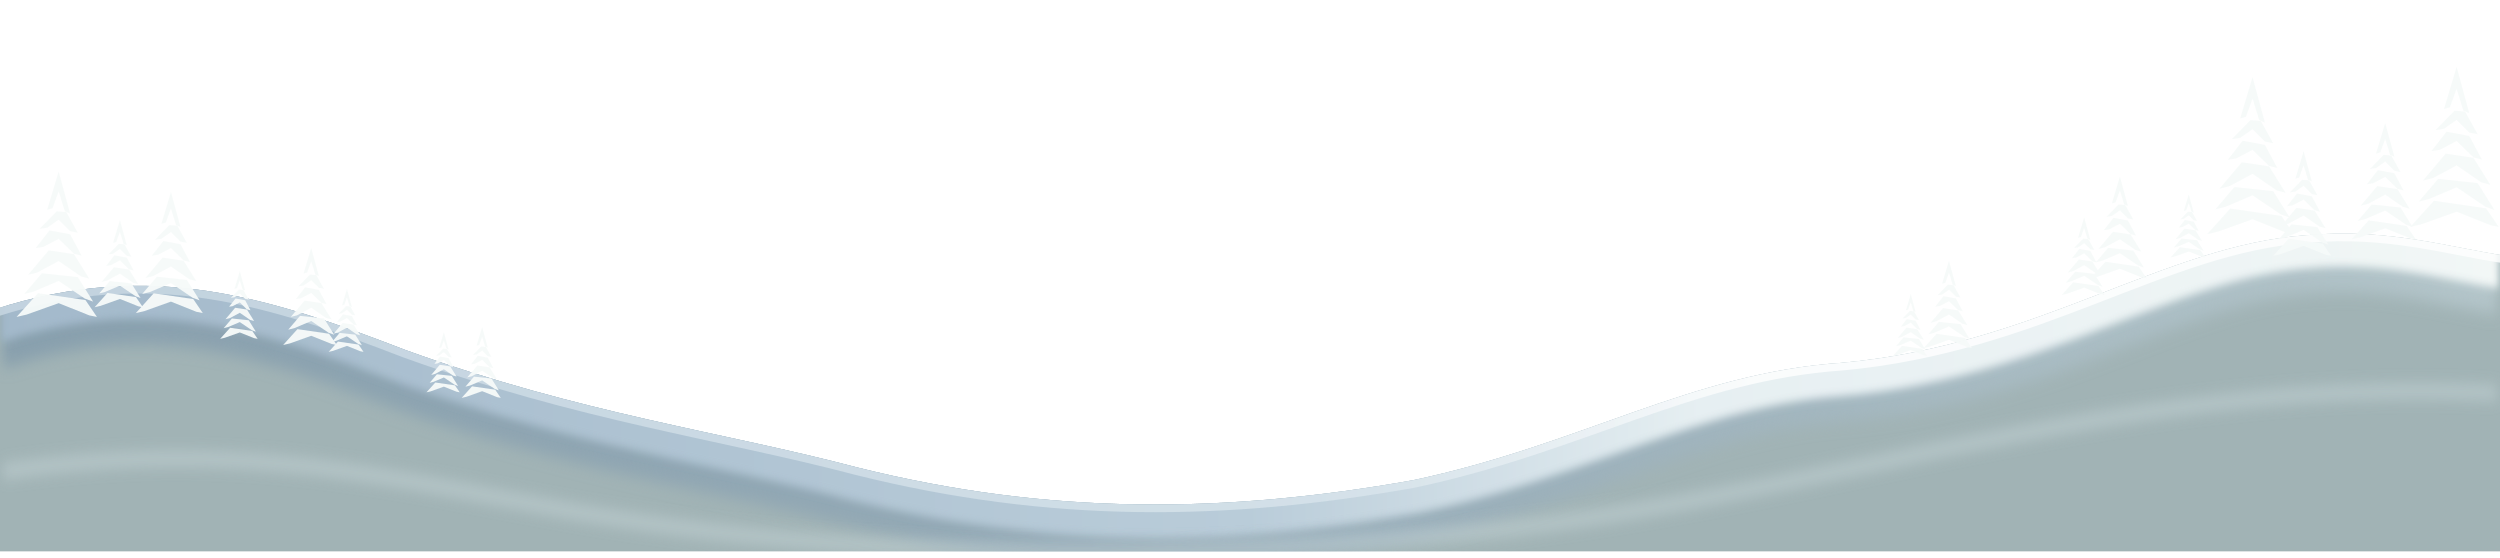
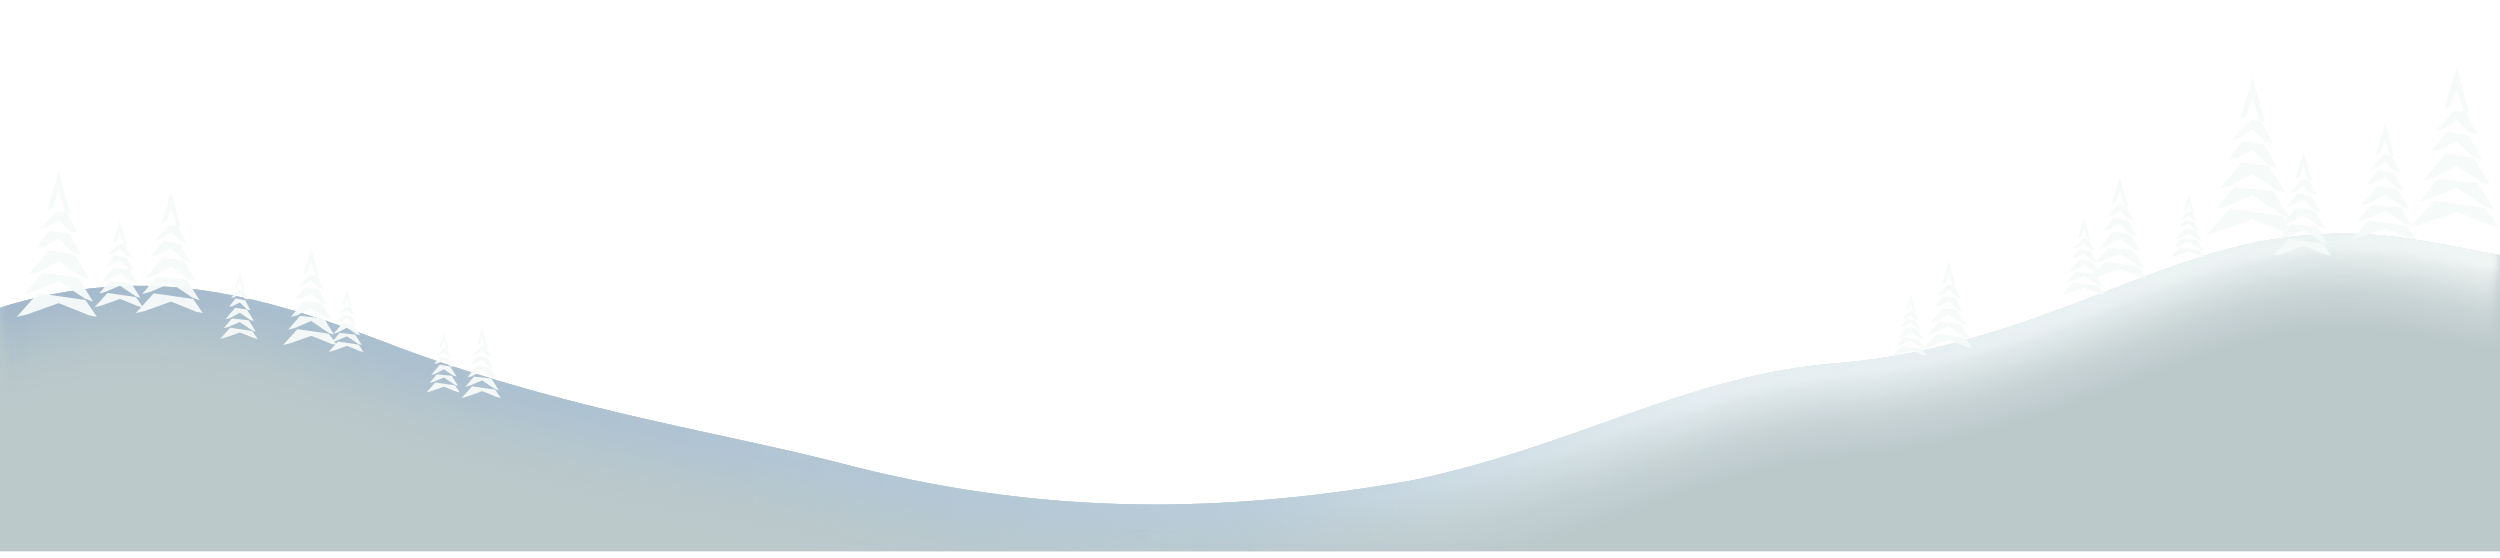
<svg xmlns="http://www.w3.org/2000/svg" width="960" height="214" viewBox="-10 326 980 214" data-scale="1">
  <defs>
    <g id="cap">
      <path d="M0 0 L-3 10 L-1.6 9.6 L0 5.2 L1.6 10.4 L3 11Z" />
      <path d="M-0.5 10.4 L-5 15 L-3 14.7 L0 12.6 L3 15.6 L5 16 L2 10.6Z" />
      <path d="M-2.4 15.4 L-6 20 L-4 19.7 L0 17.6 L4 21.5 L6 22 L3 16.4Z" />
      <path d="M-2.6 20.6 L-8 27 L-5.6 26.4 L0 23.4 L5.8 27.4 L8 28 L4 21.6Z" />
      <path d="M-4.4 26.6 L-9 32 L-6.6 31.4 L0 28.6 L6.8 33.2 L9 34 L5 27.6Z" />
      <path d="M-5.4 31.8 L-11 38 L-8.4 37.4 L0 34.4 L8 37.6 L10 38 L7 33.6Z" />
    </g>
    <linearGradient id="crestSnow" x1="-12" y1="0" x2="972" y2="0" gradientUnits="userSpaceOnUse">
      <stop offset="0" stop-color="#A3B9CB" />
      <stop offset="0.5" stop-color="#B9CCD9" />
      <stop offset="0.68" stop-color="#E6EFF2" />
      <stop offset="1" stop-color="#F2F7F6" />
    </linearGradient>
    <linearGradient id="crestShade" x1="-12" y1="0" x2="972" y2="0" gradientUnits="userSpaceOnUse">
      <stop offset="0" stop-color="#6F8CA6" />
      <stop offset="0.55" stop-color="#8FA7BC" />
      <stop offset="1" stop-color="#C6D7DE" />
    </linearGradient>
    <linearGradient id="crestLine" x1="-12" y1="0" x2="972" y2="0" gradientUnits="userSpaceOnUse">
      <stop offset="0" stop-color="#C9D8E3" />
      <stop offset="0.55" stop-color="#D9E5EC" />
      <stop offset="0.7" stop-color="#FFFFFF" />
      <stop offset="1" stop-color="#FFFFFF" />
    </linearGradient>
    <clipPath id="hill">
      <path d="M-12 445 C50 425 97 441 149 461 C218 486 273 493 326 507 C402 526 471 525 544 512 C610 498 653 470 712 466 C789 459 838 420 894 416 C926 413 951 421 972 424 L972 540 L-12 540Z" />
    </clipPath>
    <filter id="soft" x="-5%" y="-60%" width="110%" height="220%">
      <feGaussianBlur stdDeviation="3" />
    </filter>
    <filter id="soft2" x="-5%" y="-60%" width="110%" height="220%">
      <feGaussianBlur stdDeviation="1.6" />
    </filter>
  </defs>
  <g clip-path="url(#hill)" fill="none" stroke-linecap="round">
-     <rect x="-12" y="400" width="984" height="140" fill="#1E4A4F" opacity="0.42" />
-     <path d="M-12 445 C50 425 97 441 149 461 C218 486 273 493 326 507 C402 526 471 525 544 512 C610 498 653 470 712 466 C789 459 838 420 894 416 C926 413 951 421 972 424" stroke="url(#crestShade)" stroke-width="46" opacity="0.5" filter="url(#soft)" />
-     <path d="M-12 445 C50 425 97 441 149 461 C218 486 273 493 326 507 C402 526 471 525 544 512 C610 498 653 470 712 466 C789 459 838 420 894 416 C926 413 951 421 972 424" stroke="url(#crestSnow)" stroke-width="26" filter="url(#soft2)" />
-     <path d="M-12 445 C50 425 97 441 149 461 C218 486 273 493 326 507 C402 526 471 525 544 512 C610 498 653 470 712 466 C789 459 838 420 894 416 C926 413 951 421 972 424" stroke="url(#crestLine)" stroke-width="6" opacity="0.8" />
-     <path d="M-12 509 C84 495 140 511 219 525 C345 546 469 542 572 532 C710 518 820 470 972 478" stroke="#D6E3E6" stroke-width="5" opacity="0.45" filter="url(#soft)" />
+     <rect x="-12" y="400" width="984" height="140" fill="#1E4A4F" opacity="0.3" />
+     <path d="M-12 445 C50 425 97 441 149 461 C218 486 273 493 326 507 C402 526 471 525 544 512 C610 498 653 470 712 466 C789 459 838 420 894 416 C926 413 951 421 972 424" stroke="url(#crestSnow)" stroke-width="64" opacity="0.18" filter="url(#soft)" />
+     <path d="M-12 445 C50 425 97 441 149 461 C218 486 273 493 326 507 C402 526 471 525 544 512 C610 498 653 470 712 466 C789 459 838 420 894 416 C926 413 951 421 972 424" stroke="url(#crestSnow)" stroke-width="44" opacity="0.3" filter="url(#soft)" />
+     <path d="M-12 445 C50 425 97 441 149 461 C218 486 273 493 326 507 C402 526 471 525 544 512 C610 498 653 470 712 466 C789 459 838 420 894 416 C926 413 951 421 972 424" stroke="url(#crestSnow)" stroke-width="28" opacity="0.55" filter="url(#soft)" />
+     <path d="M-12 445 C50 425 97 441 149 461 C218 486 273 493 326 507 C402 526 471 525 544 512 C610 498 653 470 712 466 C789 459 838 420 894 416 C926 413 951 421 972 424" stroke="url(#crestSnow)" stroke-width="14" opacity="0.85" filter="url(#soft2)" />
  </g>
  <g fill="#F6FAF9" opacity="0.96">
    <use href="#cap" transform="translate(13 391) scale(1.5)" />
    <use href="#cap" transform="translate(37 410) scale(0.9)" />
    <use href="#cap" transform="translate(57 399) scale(1.25)" />
    <use href="#cap" transform="translate(84 430) scale(0.7)" />
    <use href="#cap" transform="translate(112 421) scale(1.0)" />
    <use href="#cap" transform="translate(126 437) scale(0.65)" />
    <use href="#cap" transform="translate(164 454) scale(0.62)" />
    <use href="#cap" transform="translate(179 452) scale(0.73)" />
    <use href="#cap" transform="translate(739 439) scale(0.64)" />
    <use href="#cap" transform="translate(754 426) scale(0.9)" />
    <use href="#cap" transform="translate(807 409) scale(0.8)" />
    <use href="#cap" transform="translate(821 393) scale(1.05)" />
    <use href="#cap" transform="translate(848 400) scale(0.65)" />
    <use href="#cap" transform="translate(873 354) scale(1.62)" />
    <use href="#cap" transform="translate(893 383) scale(1.08)" />
    <use href="#cap" transform="translate(925 372) scale(1.2)" />
    <use href="#cap" transform="translate(953 350) scale(1.65)" />
  </g>
</svg>
